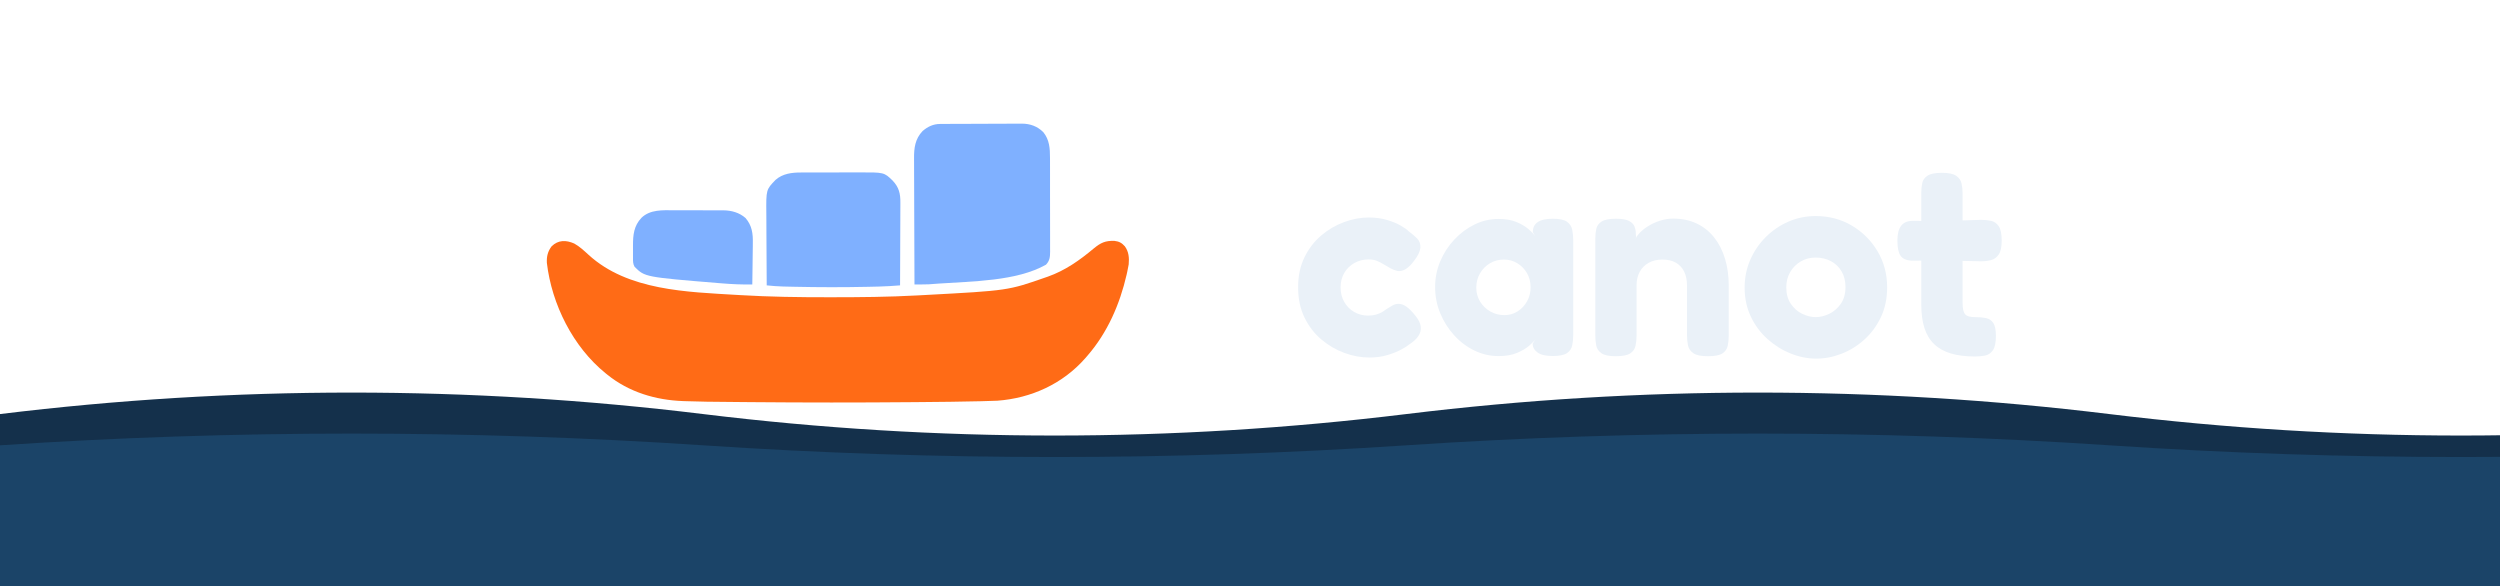
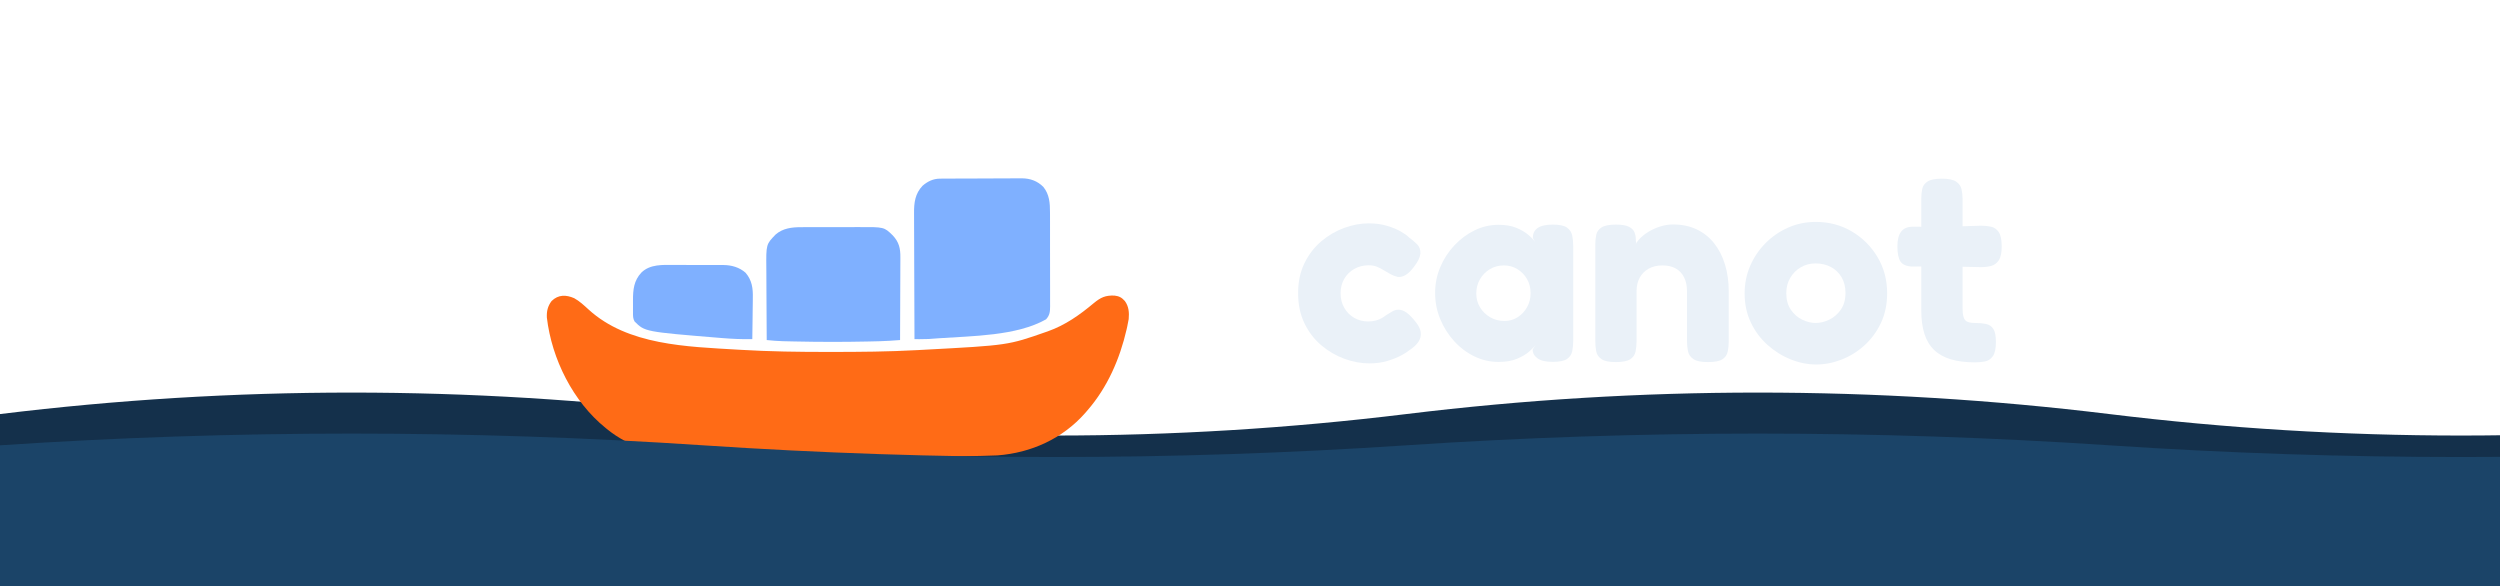
<svg xmlns="http://www.w3.org/2000/svg" viewBox="0 0 1280 300" width="1280" height="300" role="img" aria-label="Canot : prouvez que vous pouvez partir">
  <style>
- @keyframes houle{0%,100%{transform:translateY(0) rotate(-.6deg)}50%{transform:translateY(-7px) rotate(.6deg)}}
+ @keyframes houle{0%,100%{transform:translateY(0) rotate(-.6deg)}50%{transform:translateY(-4px) rotate(.4deg)}}
@keyframes vague{from{transform:translateX(0)}to{transform:translateX(-1440px)}}
@keyframes entre{from{opacity:0;transform:translateY(8px)}to{opacity:1;transform:none}}
- .boat{transform-box:fill-box;transform-origin:50% 85%;animation:houle 9s ease-in-out infinite}
+ .boat{transform-box:fill-box;transform-origin:50% 85%;animation:houle 17s ease-in-out infinite}
.w1{animation:vague 40s linear infinite}.w2{animation:vague 26s linear infinite reverse}
.t1{animation:entre .8s .2s both}
text{font-family:-apple-system,BlinkMacSystemFont,"Segoe UI",Helvetica,Arial,sans-serif}
@media (prefers-reduced-motion:reduce){.boat,.w1,.w2,.t1{animation:none}}
</style>
  <g transform="translate(0 110)">
    <g class="w1">
      <path d="M0 102 Q180 80 360 102 Q540 124 720 102 Q900 80 1080 102 Q1260 124 1440 102 Q1620 80 1800 102 Q1980 124 2160 102 Q2340 80 2520 102 Q2700 124 2880 102 V290 H0 Z" fill="#14304B" />
    </g>
  </g>
-   <g transform="translate(249 52)">
+   <g transform="translate(249 80)">
    <g class="boat">
      <svg x="0" y="0" width="360" height="167" viewBox="239 361 776 362" preserveAspectRatio="xMidYMid meet" overflow="hidden">
        <path d="M0 0 C5.95 3.28 10.89 7.94 15.88 12.5 C59.5 52.37 125.33 53.74 181.14 57.08 C181.66 57.11 181.66 57.11 184.28 57.27 C216.93 59.22 249.51 59.66 282.2 59.64 C282.71 59.64 282.71 59.64 285.26 59.64 C317.13 59.64 348.94 59.37 380.76 57.62 C383.68 57.46 386.59 57.3 389.5 57.15 C481.48 52.22 481.48 52.22 523.64 37.46 C524.31 37.23 524.98 36.99 525.67 36.76 C544.99 29.92 561.05 18.53 576.64 5.46 C584.31 -0.82 589.44 -3.29 599.58 -2.92 C604.74 -2.29 607.58 -0.83 611.13 3.12 C615.5 9.12 616.06 15.9 615.39 23.16 C614.94 25.95 614.38 28.7 613.77 31.46 C613.54 32.48 613.32 33.51 613.08 34.57 C605.54 67.38 591.85 98.89 569.64 124.46 C569.23 124.94 569.23 124.94 567.13 127.37 C542.14 155.8 507.2 171.67 469.64 174.46 C464.16 174.71 458.67 174.85 453.18 174.98 C452.37 175 451.56 175.03 450.72 175.05 C428.63 175.6 406.54 175.8 384.45 175.99 C380.95 176.02 377.46 176.05 373.96 176.08 C314.93 176.61 255.93 176.57 196.9 176.05 C193.38 176.02 189.87 175.99 186.35 175.96 C144.21 175.6 144.21 175.6 124.68 175 C124.08 174.98 124.08 174.98 121.07 174.89 C90.4 173.82 60.76 164.99 36.64 145.46 C36.05 144.99 35.46 144.51 34.86 144.03 C-1.35 114.74 -24.93 67.53 -30.36 21.46 C-30.67 14.34 -29.41 8.88 -25.11 3.14 C-17.62 -4.18 -9.04 -3.93 0 0 Z " fill="#FF6B16" transform="translate(334.3594,518.543)" />
        <path d="M0 0 C0.86 -0.01 1.72 -0.01 2.6 -0.02 C3.53 -0.02 4.47 -0.03 5.43 -0.03 C6.42 -0.04 7.4 -0.04 8.42 -0.05 C11.7 -0.07 14.97 -0.08 18.25 -0.09 C19.37 -0.1 20.49 -0.1 21.64 -0.1 C27.57 -0.12 33.5 -0.14 39.43 -0.15 C45.55 -0.16 51.66 -0.19 57.77 -0.23 C62.48 -0.26 67.2 -0.27 71.91 -0.27 C74.16 -0.28 76.41 -0.29 78.67 -0.31 C81.83 -0.33 84.99 -0.33 88.15 -0.32 C89.07 -0.34 89.99 -0.35 90.94 -0.36 C100.17 -0.29 108.11 2.58 114.68 9.15 C121.5 17.53 122.12 27.26 122.08 37.66 C122.09 38.87 122.09 40.08 122.1 41.33 C122.12 44.62 122.12 47.91 122.11 51.2 C122.11 53.96 122.11 56.72 122.12 59.47 C122.13 65.97 122.13 72.48 122.12 78.98 C122.11 85.67 122.12 92.37 122.15 99.06 C122.17 104.83 122.18 110.59 122.17 116.36 C122.17 119.8 122.17 123.23 122.19 126.67 C122.21 130.5 122.19 134.32 122.18 138.15 C122.18 138.72 122.18 138.72 122.21 141.58 C122.15 147.72 121.89 151.54 117.68 156.15 C84.98 174.69 35.39 174.56 -1.32 177.15 C-1.97 177.2 -1.97 177.2 -5.22 177.44 C-6.49 177.53 -7.75 177.63 -9.06 177.72 C-10.17 177.8 -11.28 177.89 -12.43 177.97 C-15.82 178.12 -19.17 178.16 -22.57 178.16 C-23.11 178.16 -23.11 178.16 -25.84 178.15 C-26.66 178.15 -27.48 178.15 -28.32 178.15 C-28.42 158.39 -28.49 138.63 -28.53 118.87 C-28.55 109.7 -28.58 100.52 -28.63 91.35 C-28.67 83.35 -28.69 75.34 -28.7 67.34 C-28.71 63.11 -28.72 58.88 -28.75 54.65 C-28.77 50.65 -28.78 46.66 -28.78 42.67 C-28.78 41.21 -28.79 39.75 -28.8 38.3 C-28.92 26.66 -27.62 16.58 -19.32 7.87 C-13.66 2.99 -7.5 0.04 0 0 Z " fill="#7FB0FF" transform="translate(740.324,385.8528)" />
        <path d="M0 0 C0.87 -0.01 1.74 -0.01 2.64 -0.02 C5.48 -0.03 8.33 -0.03 11.18 -0.03 C13.18 -0.03 15.18 -0.03 17.17 -0.04 C21.35 -0.05 25.53 -0.05 29.71 -0.04 C35.04 -0.04 40.37 -0.05 45.7 -0.08 C49.83 -0.09 53.95 -0.09 58.08 -0.09 C60.04 -0.09 62.01 -0.09 63.97 -0.1 C92.09 -0.23 92.09 -0.23 101.62 9.03 C108.67 16.5 110.27 23.55 110.16 33.55 C110.16 34.54 110.16 35.54 110.16 36.56 C110.16 39.83 110.13 43.1 110.11 46.37 C110.1 48.64 110.1 50.92 110.1 53.19 C110.08 59.17 110.05 65.14 110.02 71.11 C109.99 77.21 109.98 83.31 109.96 89.41 C109.93 101.36 109.88 113.32 109.82 125.27 C101.98 125.87 94.16 126.42 86.31 126.59 C85.47 126.61 84.64 126.63 83.77 126.65 C81.08 126.72 78.38 126.78 75.69 126.84 C74.75 126.86 73.81 126.88 72.84 126.9 C46.3 127.48 19.8 127.41 -6.75 126.84 C-7.69 126.82 -8.64 126.8 -9.61 126.78 C-12.33 126.72 -15.04 126.66 -17.75 126.59 C-18.54 126.57 -19.33 126.56 -20.15 126.54 C-26.19 126.38 -32.17 125.88 -38.18 125.27 C-38.28 112.56 -38.35 99.84 -38.39 87.12 C-38.41 81.21 -38.44 75.31 -38.49 69.4 C-38.53 63.7 -38.55 57.99 -38.56 52.28 C-38.57 50.11 -38.59 47.94 -38.61 45.77 C-38.86 19.06 -38.86 19.06 -28.32 8.15 C-20.38 1.18 -10.22 -0.03 0 0 Z " fill="#7FB0FF" transform="translate(586.1848,439.7253)" />
        <path d="M0 0 C1.74 0 3.47 -0 5.21 -0 C8.83 -0 12.45 0.01 16.07 0.03 C20.69 0.05 25.31 0.05 29.94 0.04 C33.52 0.04 37.09 0.05 40.67 0.06 C42.38 0.06 44.08 0.06 45.79 0.06 C48.17 0.06 50.56 0.07 52.94 0.09 C53.29 0.09 53.29 0.09 55.04 0.08 C63.94 0.18 72.63 2.61 79.42 8.62 C86.65 16.96 87.77 26.04 87.51 36.66 C87.5 37.97 87.49 39.29 87.49 40.64 C87.46 44.1 87.4 47.55 87.34 51 C87.28 54.54 87.25 58.08 87.22 61.62 C87.15 68.54 87.05 75.45 86.93 82.36 C75.53 82.54 64.29 82.06 52.93 81.11 C52.11 81.05 51.29 80.98 50.45 80.91 C-32.26 74.13 -32.26 74.13 -43.7 62.75 C-45.57 59.5 -45.5 56.54 -45.47 52.89 C-45.48 52.16 -45.48 51.44 -45.48 50.69 C-45.48 49.15 -45.48 47.62 -45.47 46.08 C-45.45 43.77 -45.47 41.45 -45.48 39.13 C-45.5 27.3 -44.51 17.3 -36.07 8.36 C-26.37 -0.98 -12.55 -0.07 0 0 Z " fill="#7FB0FF" transform="translate(445.0742,481.6367)" />
        <g fill="#7FB0FF" transform="translate(256.499 915.3131) scale(0.283366 -0.283366)">
          <path d="M288.25 -13.25Q243.75 -13.25 198.25 3.375Q152.75 20 114.5 52.25Q76.25 84.5 53.125 132.125Q30 179.75 30 242Q30 303.5 53.125 350.75Q76.25 398 114.0 430.0Q151.75 462 197.125 478.625Q242.5 495.25 286.25 495.25Q323 495.25 352.625 486.375Q382.25 477.5 402.75 465.75Q423.25 454 432.25 444.5Q449 432.25 462.125 419.125Q475.25 406 474 385Q472.5 373.5 466.875 362.375Q461.25 351.25 451.5 338.5Q421.5 297.25 391.75 300.75Q377.25 304.25 364.75 311.125Q352.25 318 340.625 325.25Q329 332.5 316.125 337.75Q303.25 343 286.25 343Q257.25 343 234.0 329.75Q210.75 316.5 197.5 293.75Q184.25 271 184.25 241.25Q184.25 211.75 197.5 188.625Q210.75 165.5 233.5 152.25Q256.25 139 284.25 139Q300.5 139 313.375 142.75Q326.25 146.5 335.25 152.0Q344.25 157.5 348.75 161.25Q361.25 169 372.0 175.375Q382.75 181.75 394.5 181.75Q408.75 181.75 423.625 171.25Q438.5 160.75 456.5 137.75Q473.25 117.25 475.375 99.0Q477.5 80.75 466.625 64.625Q455.75 48.5 432.75 33.75Q425.25 27 404.75 15.875Q384.25 4.75 354.625 -4.25Q325 -13.25 288.25 -13.25Z" transform="translate(0 0)" />
          <path d="M449 -7.75Q411.75 -7.75 394.125 5.25Q376.5 18.25 376.75 37.25L387.25 54Q380.75 44 364.0 29.5Q347.25 15 319.875 3.5Q292.5 -8 253 -8Q207 -8 165.5 12.0Q124 32 91.875 67.25Q59.75 102.5 41.125 147.5Q22.5 192.5 22.5 242.75Q22.5 291.75 41.125 336.125Q59.75 380.5 92.375 415.25Q125 450 166.125 470.0Q207.25 490 253 490Q290.25 490 316.25 479.5Q342.25 469 359.5 454.75Q376.75 440.5 385.75 427.5L377.5 441.75Q376.75 465.5 394.5 478.125Q412.25 490.75 450 490.75Q486.25 490.75 501.5 479.75Q516.75 468.75 520.375 451.0Q524 433.25 524 413.25V68Q524 48.5 520.375 30.875Q516.75 13.25 501.375 2.75Q486 -7.75 449 -7.75ZM274.5 140.75Q300.75 140.75 322.125 154.375Q343.5 168 356.375 190.875Q369.25 213.75 369.25 241.5Q369.25 270.75 356.125 293.25Q343 315.75 321.125 329.125Q299.25 342.5 272.5 342.5Q243.75 342.5 221.125 328.75Q198.5 315 185.25 292.0Q172 269 172 240.25Q172 212.75 185.625 190.25Q199.25 167.75 222.5 154.25Q245.75 140.75 274.5 140.75Z" transform="translate(505 0)" />
          <path d="M115.5 -8.5Q79.25 -8.5 63.5 2.375Q47.75 13.25 44.5 30.625Q41.25 48 41.25 67.25V419Q41.25 438 44.875 454.375Q48.5 470.75 64.375 480.75Q80.25 490.75 116.5 490.75Q149 490.75 164.125 482.5Q179.25 474.25 183.75 462.25Q188.25 450.25 188.25 439.625Q188.25 429 189.75 425L183.75 405.75Q186.25 421.25 199.625 436.375Q213 451.5 233.25 464.0Q253.5 476.5 277.0 483.875Q300.5 491.25 323.5 491.25Q371.75 491.25 409.375 473.375Q447 455.5 472.875 422.75Q498.75 390 512.25 345.625Q525.75 301.25 525.75 248V66.25Q525.75 47 522.125 29.625Q518.5 12.25 503.125 1.875Q487.75 -8.5 450.5 -8.5Q413.25 -8.5 397.375 2.375Q381.5 13.25 377.875 30.625Q374.25 48 374.25 67.25V248.25Q374.25 277.75 363.875 298.75Q353.5 319.75 333.875 331.125Q314.25 342.5 284.75 342.5Q256.25 342.5 235.125 330.75Q214 319 202.5 298.0Q191 277 191 248.25V66.25Q191 47 187.375 29.625Q183.75 12.25 168.25 1.875Q152.75 -8.5 115.5 -8.5Z" transform="translate(1068 0)" />
          <path d="M280.75 -17.25Q233.75 -17.25 187.5 1.375Q141.25 20 103.25 54.125Q65.25 88.25 42.875 135.625Q20.5 183 20.5 240.5Q20.5 294.5 40.875 341.375Q61.25 388.25 97.0 424.0Q132.75 459.75 179.25 480.125Q225.75 500.5 278.75 500.5Q351 500.5 409.5 466.0Q468 431.5 503.0 372.875Q538 314.25 538 241.5Q538 181.25 515.375 133.5Q492.75 85.75 455.375 52.0Q418 18.25 372.375 0.5Q326.75 -17.25 280.75 -17.25ZM278.75 133.5Q302.75 133.5 327.75 145.5Q352.75 157.5 369.75 181.875Q386.75 206.25 386.75 242.75Q386.75 275 372.875 299.0Q359 323 334.375 336.375Q309.75 349.75 277.75 349.75Q248.25 349.75 224.375 335.75Q200.5 321.75 186.125 297.375Q171.75 273 171.75 241.75Q171.75 205.75 188.375 181.5Q205 157.25 229.75 145.375Q254.5 133.5 278.75 133.5Z" transform="translate(1631 0)" />
          <path d="M298.25 -9.5Q247.25 -9.5 210.375 1.5Q173.5 12.5 149.625 35.5Q125.75 58.5 114.375 94.125Q103 129.75 103 178.5V584.5Q103 604.75 106.625 621.0Q110.25 637.25 126.0 647.375Q141.75 657.5 178 657.5Q213.75 657.5 229.625 646.75Q245.5 636 249.25 618.75Q253 601.5 253 582.25V184.75Q253 168.75 255.5 158.5Q258 148.25 263.125 143.0Q268.25 137.75 277.0 135.625Q285.75 133.5 298.75 133.5Q321.25 133.5 338.25 129.875Q355.25 126.25 364.625 112.0Q374 97.75 374 65Q374 28.5 362.75 12.75Q351.5 -3 334.125 -6.25Q316.75 -9.5 298.25 -9.5ZM71.75 483 181.75 482.5 320 486.75Q339.25 486.75 356.25 483.125Q373.25 479.5 384.125 463.75Q395 448 395 411Q395 376.75 384.25 360.875Q373.5 345 356.625 340.625Q339.75 336.25 319.75 336.25L189.25 339L68.25 338.5Q38.75 340 27.5 356.625Q16.25 373.25 16.25 411.75Q16.25 447.75 30.0 465.375Q43.75 483 71.75 483Z" transform="translate(2190 0)" />
        </g>
      </svg>
    </g>
  </g>
  <g transform="translate(0 146)">
    <g class="w2">
      <path d="M0 82 Q180 70 360 82 Q540 94 720 82 Q900 70 1080 82 Q1260 94 1440 82 Q1620 70 1800 82 Q1980 94 2160 82 Q2340 70 2520 82 Q2700 94 2880 82 V250 H0 Z" fill="#1B4468" />
    </g>
  </g>
-   <g transform="translate(659 85)">
+   <g transform="translate(659 88)">
    <g class="t1">
      <svg x="0" y="0" width="372" height="102" viewBox="255 722 745 205" preserveAspectRatio="xMidYMid meet" overflow="hidden">
        <path d="M0 0 C5.95 3.28 10.89 7.94 15.88 12.5 C59.5 52.37 125.33 53.74 181.14 57.08 C181.66 57.11 181.66 57.11 184.28 57.27 C216.93 59.22 249.51 59.66 282.2 59.64 C282.71 59.64 282.71 59.64 285.26 59.64 C317.13 59.64 348.94 59.37 380.76 57.62 C383.68 57.46 386.59 57.3 389.5 57.15 C481.48 52.22 481.48 52.22 523.64 37.46 C524.31 37.23 524.98 36.99 525.67 36.76 C544.99 29.92 561.05 18.53 576.64 5.46 C584.31 -0.82 589.44 -3.29 599.58 -2.92 C604.74 -2.29 607.58 -0.83 611.13 3.12 C615.5 9.12 616.06 15.9 615.39 23.16 C614.94 25.95 614.38 28.7 613.77 31.46 C613.54 32.48 613.32 33.51 613.08 34.57 C605.54 67.38 591.85 98.89 569.64 124.46 C569.23 124.94 569.23 124.94 567.13 127.37 C542.14 155.8 507.2 171.67 469.64 174.46 C464.16 174.71 458.67 174.85 453.18 174.98 C452.37 175 451.56 175.03 450.72 175.05 C428.63 175.6 406.54 175.8 384.45 175.99 C380.95 176.02 377.46 176.05 373.96 176.08 C314.93 176.61 255.93 176.57 196.9 176.05 C193.38 176.02 189.87 175.99 186.35 175.96 C144.21 175.6 144.21 175.6 124.68 175 C124.08 174.98 124.08 174.98 121.07 174.89 C90.4 173.82 60.76 164.99 36.64 145.46 C36.05 144.99 35.46 144.51 34.86 144.03 C-1.35 114.74 -24.93 67.53 -30.36 21.46 C-30.67 14.34 -29.41 8.88 -25.11 3.14 C-17.62 -4.18 -9.04 -3.93 0 0 Z " fill="#FF6B16" transform="translate(334.3594,518.543)" />
        <path d="M0 0 C0.86 -0.01 1.72 -0.01 2.6 -0.02 C3.53 -0.02 4.47 -0.03 5.43 -0.03 C6.42 -0.04 7.4 -0.04 8.42 -0.05 C11.7 -0.07 14.97 -0.08 18.25 -0.09 C19.37 -0.1 20.49 -0.1 21.64 -0.1 C27.57 -0.12 33.5 -0.14 39.43 -0.15 C45.55 -0.16 51.66 -0.19 57.77 -0.23 C62.48 -0.26 67.2 -0.27 71.91 -0.27 C74.16 -0.28 76.41 -0.29 78.67 -0.31 C81.83 -0.33 84.99 -0.33 88.15 -0.32 C89.07 -0.34 89.99 -0.35 90.94 -0.36 C100.17 -0.29 108.11 2.58 114.68 9.15 C121.5 17.53 122.12 27.26 122.08 37.66 C122.09 38.87 122.09 40.08 122.1 41.33 C122.12 44.62 122.12 47.91 122.11 51.2 C122.11 53.96 122.11 56.72 122.12 59.47 C122.13 65.97 122.13 72.48 122.12 78.98 C122.11 85.67 122.12 92.37 122.15 99.06 C122.17 104.83 122.18 110.59 122.17 116.36 C122.17 119.8 122.17 123.23 122.19 126.67 C122.21 130.5 122.19 134.32 122.18 138.15 C122.18 138.72 122.18 138.72 122.21 141.58 C122.15 147.72 121.89 151.54 117.68 156.15 C84.98 174.69 35.39 174.56 -1.32 177.15 C-1.97 177.2 -1.97 177.2 -5.22 177.44 C-6.49 177.53 -7.75 177.63 -9.06 177.72 C-10.17 177.8 -11.28 177.89 -12.43 177.97 C-15.82 178.12 -19.17 178.16 -22.57 178.16 C-23.11 178.16 -23.11 178.16 -25.84 178.15 C-26.66 178.15 -27.48 178.15 -28.32 178.15 C-28.42 158.39 -28.49 138.63 -28.53 118.87 C-28.55 109.7 -28.58 100.52 -28.63 91.35 C-28.67 83.35 -28.69 75.34 -28.7 67.34 C-28.71 63.11 -28.72 58.88 -28.75 54.65 C-28.77 50.65 -28.78 46.66 -28.78 42.67 C-28.78 41.21 -28.79 39.75 -28.8 38.3 C-28.92 26.66 -27.62 16.58 -19.32 7.87 C-13.66 2.99 -7.5 0.04 0 0 Z " fill="#EAF1F8" transform="translate(740.324,385.8528)" />
        <path d="M0 0 C0.87 -0.01 1.74 -0.01 2.64 -0.02 C5.48 -0.03 8.33 -0.03 11.18 -0.03 C13.18 -0.03 15.18 -0.03 17.17 -0.04 C21.35 -0.05 25.53 -0.05 29.71 -0.04 C35.04 -0.04 40.37 -0.05 45.7 -0.08 C49.83 -0.09 53.95 -0.09 58.08 -0.09 C60.04 -0.09 62.01 -0.09 63.97 -0.1 C92.09 -0.23 92.09 -0.23 101.62 9.03 C108.67 16.5 110.27 23.55 110.16 33.55 C110.16 34.54 110.16 35.54 110.16 36.56 C110.16 39.83 110.13 43.1 110.11 46.37 C110.1 48.64 110.1 50.92 110.1 53.19 C110.08 59.17 110.05 65.14 110.02 71.11 C109.99 77.21 109.98 83.31 109.96 89.41 C109.93 101.36 109.88 113.32 109.82 125.27 C101.98 125.87 94.16 126.42 86.31 126.59 C85.47 126.61 84.64 126.63 83.77 126.65 C81.08 126.72 78.38 126.78 75.69 126.84 C74.75 126.86 73.81 126.88 72.84 126.9 C46.3 127.48 19.8 127.41 -6.75 126.84 C-7.69 126.82 -8.64 126.8 -9.61 126.78 C-12.33 126.72 -15.04 126.66 -17.75 126.59 C-18.54 126.57 -19.33 126.56 -20.15 126.54 C-26.19 126.38 -32.17 125.88 -38.18 125.27 C-38.28 112.56 -38.35 99.84 -38.39 87.12 C-38.41 81.21 -38.44 75.31 -38.49 69.4 C-38.53 63.7 -38.55 57.99 -38.56 52.28 C-38.57 50.11 -38.59 47.94 -38.61 45.77 C-38.86 19.06 -38.86 19.06 -28.32 8.15 C-20.38 1.18 -10.22 -0.03 0 0 Z " fill="#EAF1F8" transform="translate(586.1848,439.7253)" />
        <path d="M0 0 C1.74 0 3.47 -0 5.21 -0 C8.83 -0 12.45 0.01 16.07 0.03 C20.69 0.05 25.31 0.05 29.94 0.04 C33.52 0.04 37.09 0.05 40.67 0.06 C42.38 0.06 44.08 0.06 45.79 0.06 C48.17 0.06 50.56 0.07 52.94 0.09 C53.29 0.09 53.29 0.09 55.04 0.08 C63.94 0.18 72.63 2.61 79.42 8.62 C86.65 16.96 87.77 26.04 87.51 36.66 C87.5 37.97 87.49 39.29 87.49 40.64 C87.46 44.1 87.4 47.55 87.34 51 C87.28 54.54 87.25 58.08 87.22 61.62 C87.15 68.54 87.05 75.45 86.93 82.36 C75.53 82.54 64.29 82.06 52.93 81.11 C52.11 81.05 51.29 80.98 50.45 80.91 C-32.26 74.13 -32.26 74.13 -43.7 62.75 C-45.57 59.5 -45.5 56.54 -45.47 52.89 C-45.48 52.16 -45.48 51.44 -45.48 50.69 C-45.48 49.15 -45.48 47.62 -45.47 46.08 C-45.45 43.77 -45.47 41.45 -45.48 39.13 C-45.5 27.3 -44.51 17.3 -36.07 8.36 C-26.37 -0.98 -12.55 -0.07 0 0 Z " fill="#EAF1F8" transform="translate(445.0742,481.6367)" />
        <g fill="#EAF1F8" transform="translate(256.499 915.3131) scale(0.283366 -0.283366)">
          <path d="M288.25 -13.25Q243.75 -13.25 198.25 3.375Q152.75 20 114.5 52.25Q76.25 84.5 53.125 132.125Q30 179.75 30 242Q30 303.5 53.125 350.75Q76.25 398 114.0 430.0Q151.75 462 197.125 478.625Q242.5 495.25 286.25 495.25Q323 495.25 352.625 486.375Q382.25 477.5 402.75 465.75Q423.25 454 432.25 444.5Q449 432.25 462.125 419.125Q475.25 406 474 385Q472.5 373.5 466.875 362.375Q461.25 351.25 451.5 338.5Q421.5 297.25 391.75 300.75Q377.25 304.25 364.75 311.125Q352.25 318 340.625 325.25Q329 332.5 316.125 337.75Q303.25 343 286.25 343Q257.25 343 234.0 329.75Q210.75 316.5 197.5 293.75Q184.25 271 184.25 241.25Q184.25 211.75 197.5 188.625Q210.75 165.5 233.5 152.25Q256.25 139 284.25 139Q300.5 139 313.375 142.75Q326.25 146.5 335.25 152.0Q344.25 157.5 348.75 161.25Q361.25 169 372.0 175.375Q382.75 181.75 394.5 181.75Q408.75 181.75 423.625 171.25Q438.5 160.75 456.5 137.75Q473.25 117.25 475.375 99.0Q477.5 80.75 466.625 64.625Q455.75 48.5 432.75 33.75Q425.25 27 404.75 15.875Q384.25 4.75 354.625 -4.25Q325 -13.25 288.25 -13.25Z" transform="translate(0 0)" />
          <path d="M449 -7.75Q411.75 -7.75 394.125 5.25Q376.5 18.25 376.75 37.25L387.25 54Q380.75 44 364.0 29.5Q347.25 15 319.875 3.5Q292.5 -8 253 -8Q207 -8 165.5 12.0Q124 32 91.875 67.25Q59.75 102.5 41.125 147.5Q22.5 192.5 22.5 242.75Q22.5 291.75 41.125 336.125Q59.75 380.5 92.375 415.25Q125 450 166.125 470.0Q207.25 490 253 490Q290.25 490 316.25 479.5Q342.25 469 359.5 454.75Q376.75 440.5 385.75 427.5L377.5 441.75Q376.75 465.5 394.5 478.125Q412.25 490.75 450 490.75Q486.25 490.75 501.5 479.75Q516.75 468.75 520.375 451.0Q524 433.25 524 413.25V68Q524 48.5 520.375 30.875Q516.75 13.25 501.375 2.75Q486 -7.75 449 -7.75ZM274.5 140.75Q300.75 140.75 322.125 154.375Q343.5 168 356.375 190.875Q369.25 213.75 369.25 241.5Q369.25 270.75 356.125 293.25Q343 315.75 321.125 329.125Q299.25 342.5 272.5 342.5Q243.75 342.5 221.125 328.75Q198.5 315 185.25 292.0Q172 269 172 240.25Q172 212.75 185.625 190.25Q199.25 167.75 222.5 154.25Q245.75 140.75 274.5 140.75Z" transform="translate(505 0)" />
          <path d="M115.5 -8.5Q79.25 -8.5 63.5 2.375Q47.75 13.25 44.5 30.625Q41.25 48 41.25 67.25V419Q41.25 438 44.875 454.375Q48.5 470.75 64.375 480.75Q80.25 490.75 116.5 490.75Q149 490.75 164.125 482.5Q179.25 474.25 183.75 462.25Q188.25 450.25 188.25 439.625Q188.25 429 189.75 425L183.75 405.75Q186.25 421.25 199.625 436.375Q213 451.5 233.25 464.0Q253.5 476.5 277.0 483.875Q300.5 491.25 323.5 491.25Q371.75 491.25 409.375 473.375Q447 455.5 472.875 422.75Q498.75 390 512.25 345.625Q525.75 301.25 525.75 248V66.25Q525.75 47 522.125 29.625Q518.5 12.25 503.125 1.875Q487.75 -8.5 450.5 -8.5Q413.25 -8.5 397.375 2.375Q381.5 13.25 377.875 30.625Q374.25 48 374.25 67.25V248.25Q374.25 277.75 363.875 298.75Q353.5 319.75 333.875 331.125Q314.25 342.5 284.75 342.5Q256.25 342.5 235.125 330.75Q214 319 202.5 298.0Q191 277 191 248.25V66.25Q191 47 187.375 29.625Q183.75 12.25 168.25 1.875Q152.75 -8.5 115.5 -8.5Z" transform="translate(1068 0)" />
          <path d="M280.75 -17.25Q233.75 -17.25 187.5 1.375Q141.25 20 103.25 54.125Q65.25 88.25 42.875 135.625Q20.5 183 20.5 240.5Q20.5 294.5 40.875 341.375Q61.25 388.25 97.0 424.0Q132.75 459.75 179.25 480.125Q225.75 500.5 278.75 500.5Q351 500.5 409.5 466.0Q468 431.5 503.0 372.875Q538 314.25 538 241.5Q538 181.25 515.375 133.5Q492.75 85.75 455.375 52.0Q418 18.25 372.375 0.5Q326.75 -17.25 280.75 -17.25ZM278.75 133.5Q302.75 133.5 327.75 145.5Q352.75 157.5 369.75 181.875Q386.75 206.25 386.75 242.75Q386.75 275 372.875 299.0Q359 323 334.375 336.375Q309.75 349.75 277.75 349.75Q248.25 349.75 224.375 335.75Q200.5 321.75 186.125 297.375Q171.75 273 171.75 241.75Q171.75 205.75 188.375 181.5Q205 157.25 229.75 145.375Q254.5 133.5 278.75 133.5Z" transform="translate(1631 0)" />
          <path d="M298.25 -9.5Q247.25 -9.5 210.375 1.5Q173.5 12.5 149.625 35.5Q125.75 58.5 114.375 94.125Q103 129.75 103 178.5V584.5Q103 604.75 106.625 621.0Q110.25 637.25 126.0 647.375Q141.75 657.5 178 657.5Q213.75 657.5 229.625 646.75Q245.5 636 249.25 618.75Q253 601.5 253 582.25V184.75Q253 168.75 255.5 158.5Q258 148.25 263.125 143.0Q268.25 137.75 277.0 135.625Q285.75 133.5 298.75 133.5Q321.25 133.5 338.25 129.875Q355.25 126.25 364.625 112.0Q374 97.75 374 65Q374 28.5 362.75 12.75Q351.5 -3 334.125 -6.25Q316.75 -9.5 298.25 -9.5ZM71.75 483 181.75 482.5 320 486.75Q339.25 486.75 356.25 483.125Q373.25 479.5 384.125 463.75Q395 448 395 411Q395 376.75 384.25 360.875Q373.5 345 356.625 340.625Q339.75 336.25 319.75 336.25L189.25 339L68.25 338.5Q38.75 340 27.5 356.625Q16.25 373.25 16.25 411.75Q16.25 447.75 30.0 465.375Q43.75 483 71.75 483Z" transform="translate(2190 0)" />
        </g>
      </svg>
    </g>
  </g>
</svg>
